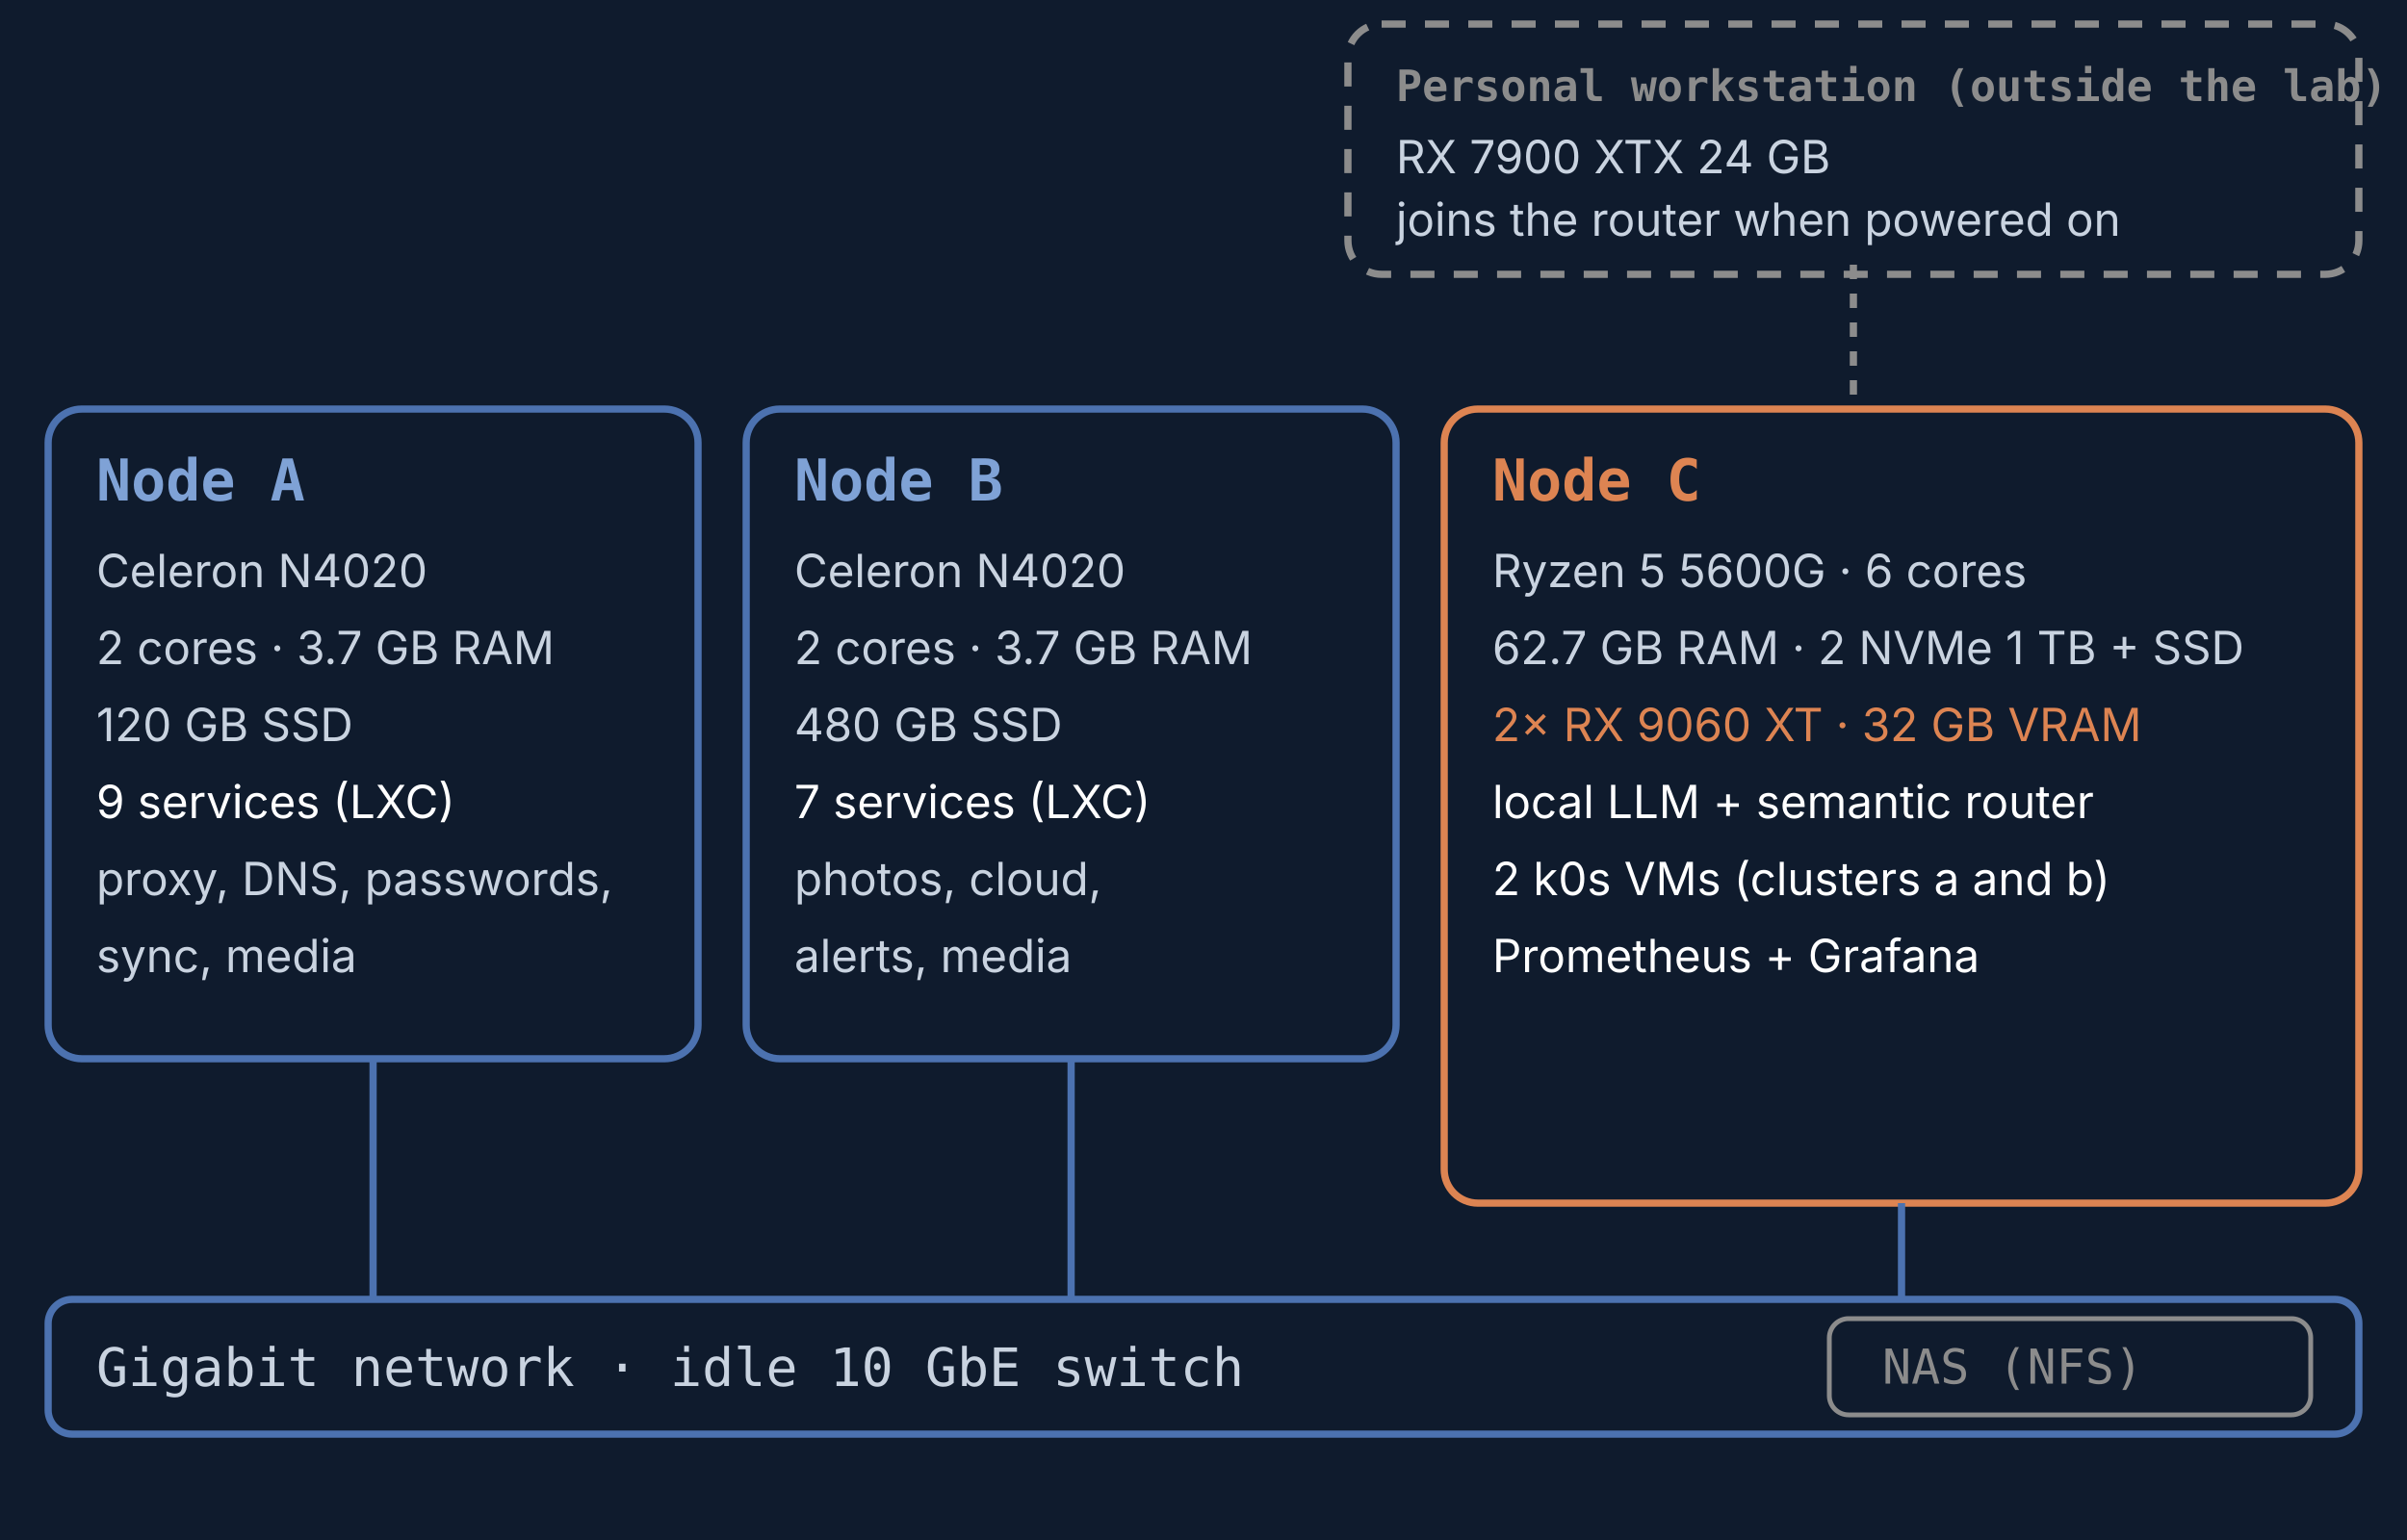
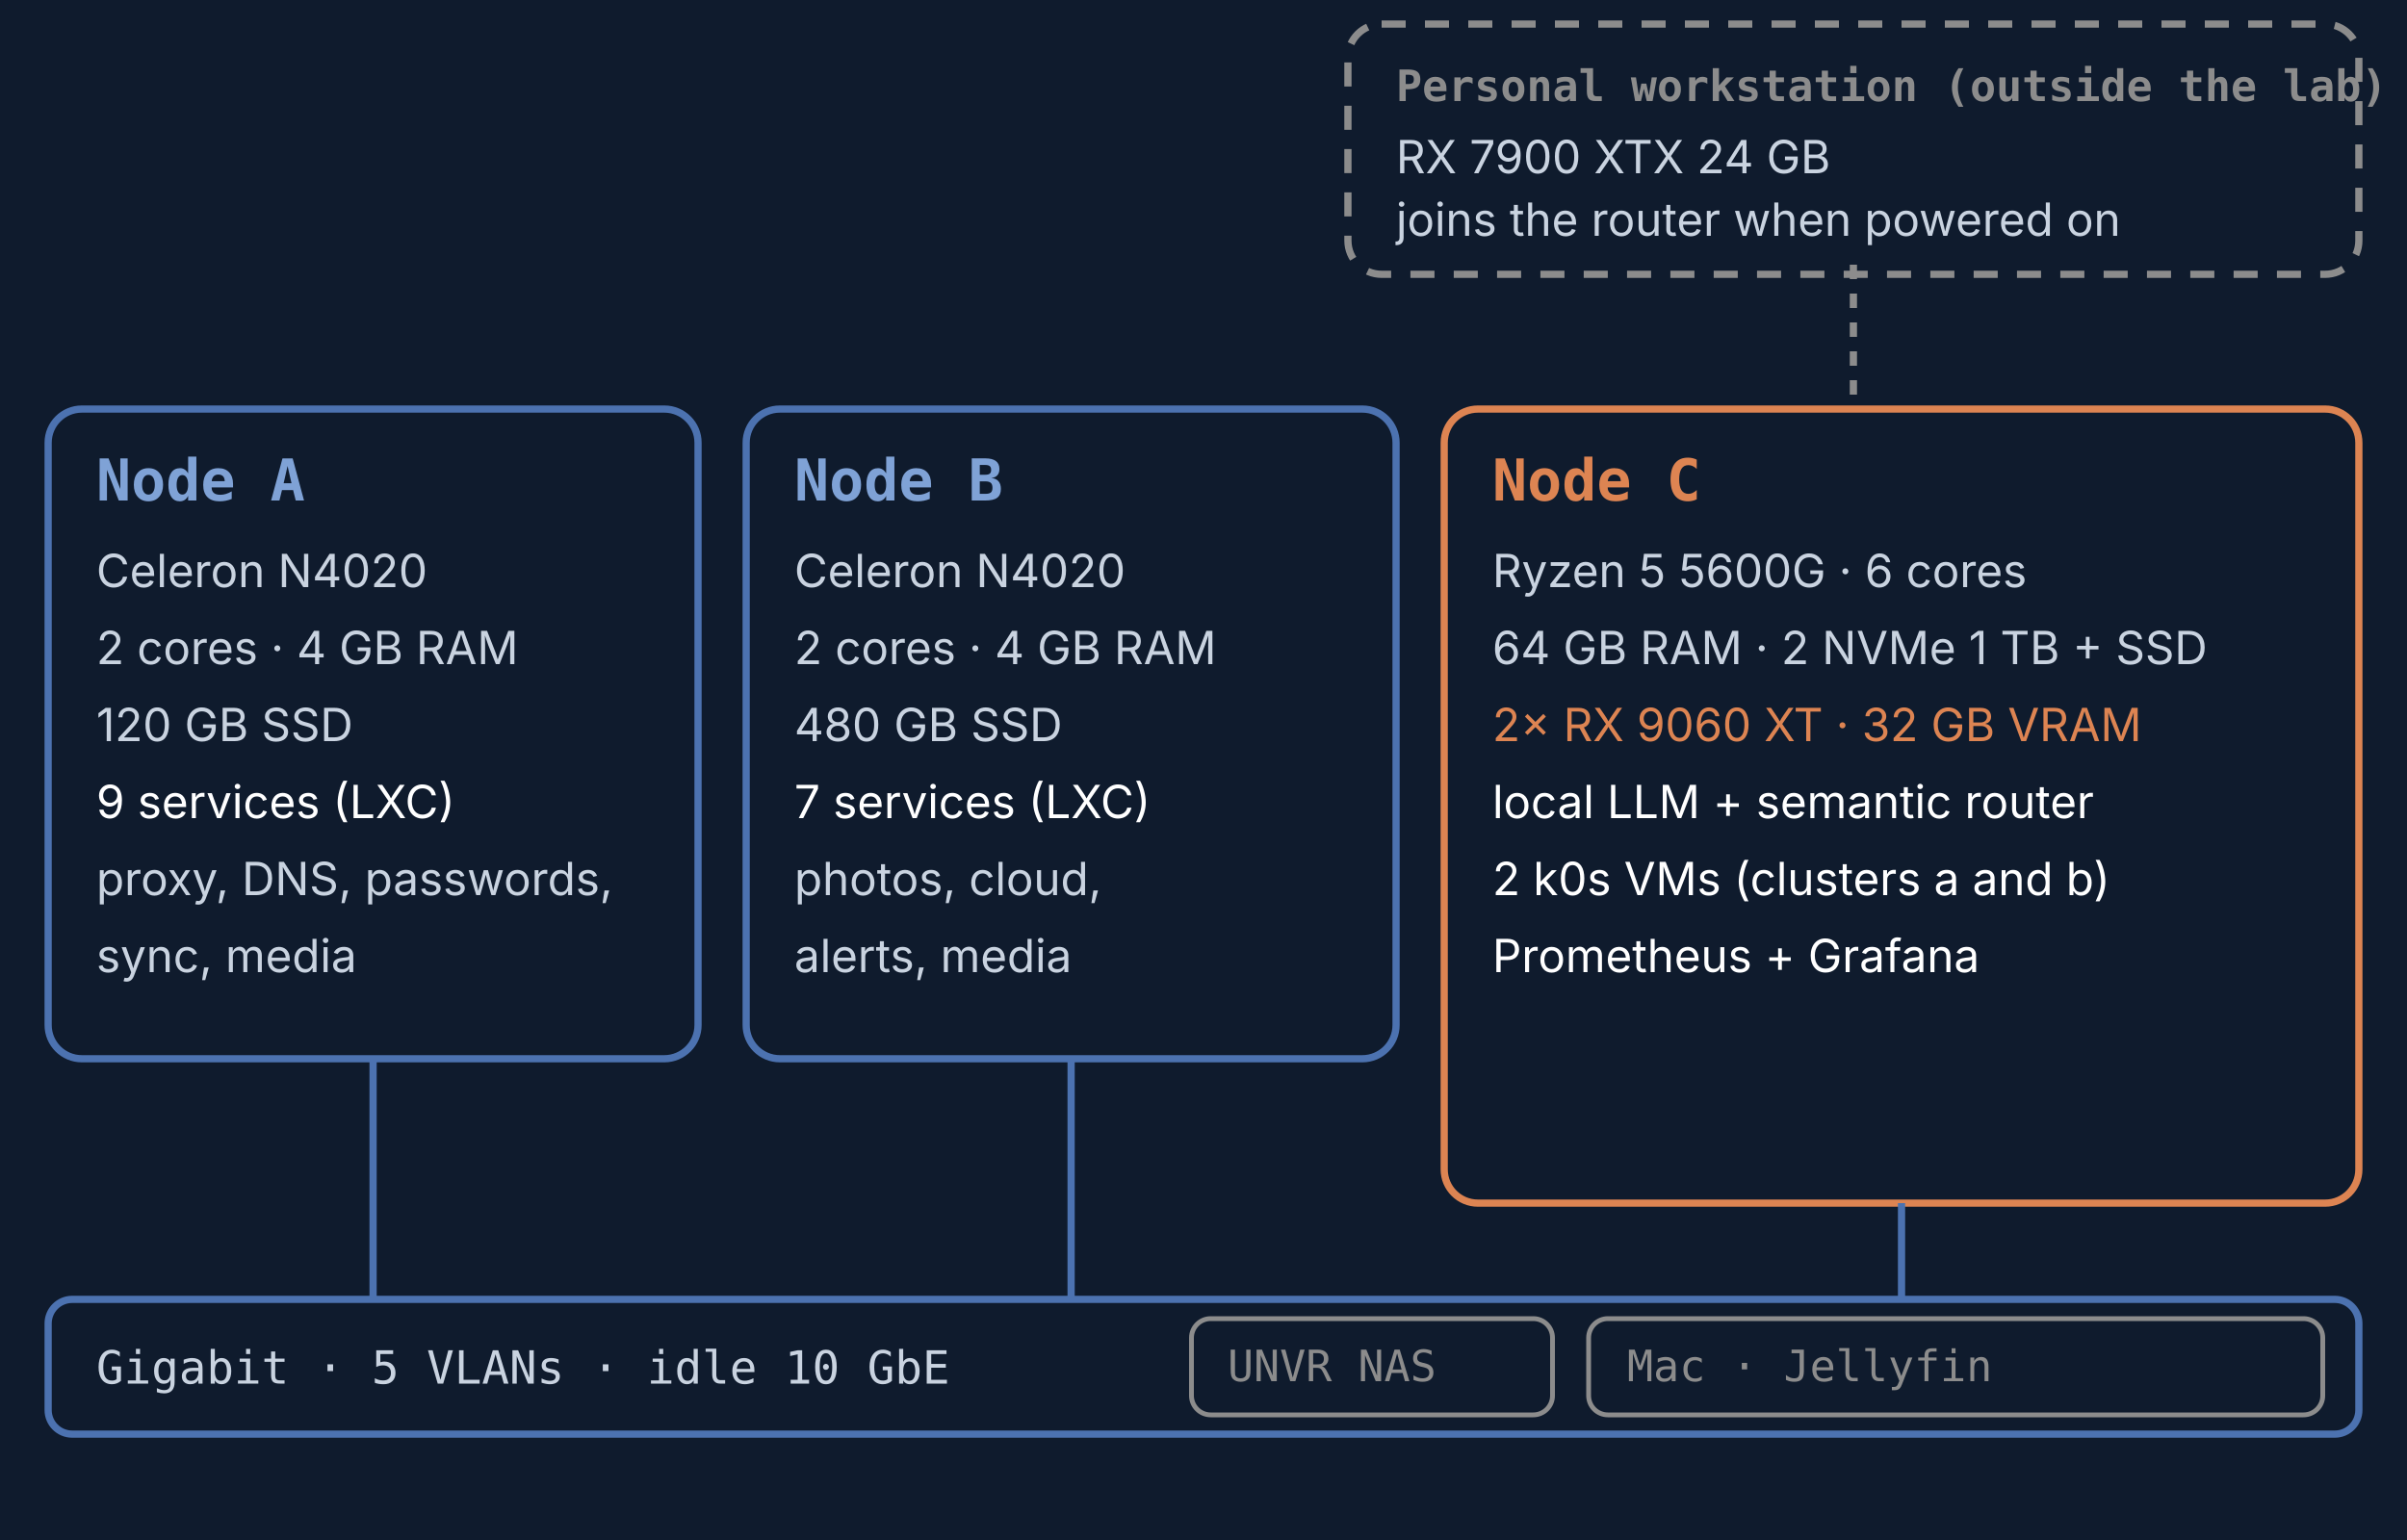
<svg xmlns="http://www.w3.org/2000/svg" viewBox="0 0 1000 640" role="img" aria-label="Environment diagram: three Proxmox nodes, a NAS and the personal workstation outside the lab." style="width:100%;height:auto">
  <rect width="1000" height="640" fill="#0F1B2D" />
  <rect x="560" y="10" width="420" height="104" rx="14" fill="none" stroke="#8C8C8C" stroke-width="3" stroke-dasharray="10 8" />
  <text x="580" y="42" font-family="JetBrains Mono, monospace" font-size="18" font-weight="700" fill="#8C8C8C">Personal workstation (outside the lab)</text>
  <text x="580" y="72" font-family="Inter, sans-serif" font-size="19" fill="#C9D3E0">RX 7900 XTX 24 GB</text>
  <text x="580" y="98" font-family="Inter, sans-serif" font-size="19" fill="#C9D3E0">joins the router when powered on</text>
  <line x1="770" y1="110" x2="770" y2="168" stroke="#8C8C8C" stroke-width="3" stroke-dasharray="6 6" />
  <rect x="20" y="170" width="270" height="270" rx="14" fill="none" stroke="#4C72B0" stroke-width="3" />
  <text x="40" y="208" font-family="JetBrains Mono, monospace" font-size="24" font-weight="700" fill="#7FA2D6">Node A</text>
  <text x="40" y="244" font-family="Inter, sans-serif" font-size="19" fill="#C9D3E0">Celeron N4020</text>
-   <text x="40" y="276" font-family="Inter, sans-serif" font-size="19" fill="#C9D3E0">2 cores · 3.7 GB RAM</text>
+   <text x="40" y="276" font-family="Inter, sans-serif" font-size="19" fill="#C9D3E0">2 cores · 4 GB RAM</text>
  <text x="40" y="308" font-family="Inter, sans-serif" font-size="19" fill="#C9D3E0">120 GB SSD</text>
  <text x="40" y="340" font-family="Inter, sans-serif" font-size="19" fill="#FFFFFF">9 services (LXC)</text>
  <text x="40" y="372" font-family="Inter, sans-serif" font-size="19" fill="#C9D3E0">proxy, DNS, passwords,</text>
  <text x="40" y="404" font-family="Inter, sans-serif" font-size="19" fill="#C9D3E0">sync, media</text>
  <rect x="310" y="170" width="270" height="270" rx="14" fill="none" stroke="#4C72B0" stroke-width="3" />
  <text x="330" y="208" font-family="JetBrains Mono, monospace" font-size="24" font-weight="700" fill="#7FA2D6">Node B</text>
  <text x="330" y="244" font-family="Inter, sans-serif" font-size="19" fill="#C9D3E0">Celeron N4020</text>
-   <text x="330" y="276" font-family="Inter, sans-serif" font-size="19" fill="#C9D3E0">2 cores · 3.7 GB RAM</text>
+   <text x="330" y="276" font-family="Inter, sans-serif" font-size="19" fill="#C9D3E0">2 cores · 4 GB RAM</text>
  <text x="330" y="308" font-family="Inter, sans-serif" font-size="19" fill="#C9D3E0">480 GB SSD</text>
  <text x="330" y="340" font-family="Inter, sans-serif" font-size="19" fill="#FFFFFF">7 services (LXC)</text>
  <text x="330" y="372" font-family="Inter, sans-serif" font-size="19" fill="#C9D3E0">photos, cloud,</text>
  <text x="330" y="404" font-family="Inter, sans-serif" font-size="19" fill="#C9D3E0">alerts, media</text>
  <rect x="600" y="170" width="380" height="330" rx="14" fill="none" stroke="#DD8452" stroke-width="3" />
  <text x="620" y="208" font-family="JetBrains Mono, monospace" font-size="24" font-weight="700" fill="#DD8452">Node C</text>
  <text x="620" y="244" font-family="Inter, sans-serif" font-size="19" fill="#C9D3E0">Ryzen 5 5600G · 6 cores</text>
-   <text x="620" y="276" font-family="Inter, sans-serif" font-size="19" fill="#C9D3E0">62.7 GB RAM · 2 NVMe 1 TB + SSD</text>
+   <text x="620" y="276" font-family="Inter, sans-serif" font-size="19" fill="#C9D3E0">64 GB RAM · 2 NVMe 1 TB + SSD</text>
  <text x="620" y="308" font-family="Inter, sans-serif" font-size="19" fill="#DD8452">2× RX 9060 XT · 32 GB VRAM</text>
  <text x="620" y="340" font-family="Inter, sans-serif" font-size="19" fill="#FFFFFF">local LLM + semantic router</text>
  <text x="620" y="372" font-family="Inter, sans-serif" font-size="19" fill="#FFFFFF">2 k0s VMs (clusters a and b)</text>
  <text x="620" y="404" font-family="Inter, sans-serif" font-size="19" fill="#FFFFFF">Prometheus + Grafana</text>
  <rect x="20" y="540" width="960" height="56" rx="10" fill="none" stroke="#4C72B0" stroke-width="3" />
-   <text x="40" y="576" font-family="JetBrains Mono, monospace" font-size="22" fill="#C9D3E0">Gigabit network · idle 10 GbE switch</text>
-   <rect x="760" y="548" width="200" height="40" rx="8" fill="none" stroke="#8C8C8C" stroke-width="2" />
-   <text x="782" y="575" font-family="JetBrains Mono, monospace" font-size="20" fill="#8C8C8C">NAS (NFS)</text>
+   <text x="40" y="575" font-family="JetBrains Mono, monospace" font-size="19" fill="#C9D3E0">Gigabit · 5 VLANs · idle 10 GbE</text>
+   <rect x="495" y="548" width="150" height="40" rx="8" fill="none" stroke="#8C8C8C" stroke-width="2" />
+   <text x="510" y="574" font-family="JetBrains Mono, monospace" font-size="18" fill="#8C8C8C">UNVR NAS</text>
+   <rect x="660" y="548" width="305" height="40" rx="8" fill="none" stroke="#8C8C8C" stroke-width="2" />
+   <text x="676" y="574" font-family="JetBrains Mono, monospace" font-size="18" fill="#8C8C8C">Mac · Jellyfin</text>
  <line x1="155" y1="440" x2="155" y2="540" stroke="#4C72B0" stroke-width="3" />
  <line x1="445" y1="440" x2="445" y2="540" stroke="#4C72B0" stroke-width="3" />
  <line x1="790" y1="500" x2="790" y2="540" stroke="#4C72B0" stroke-width="3" />
</svg>
